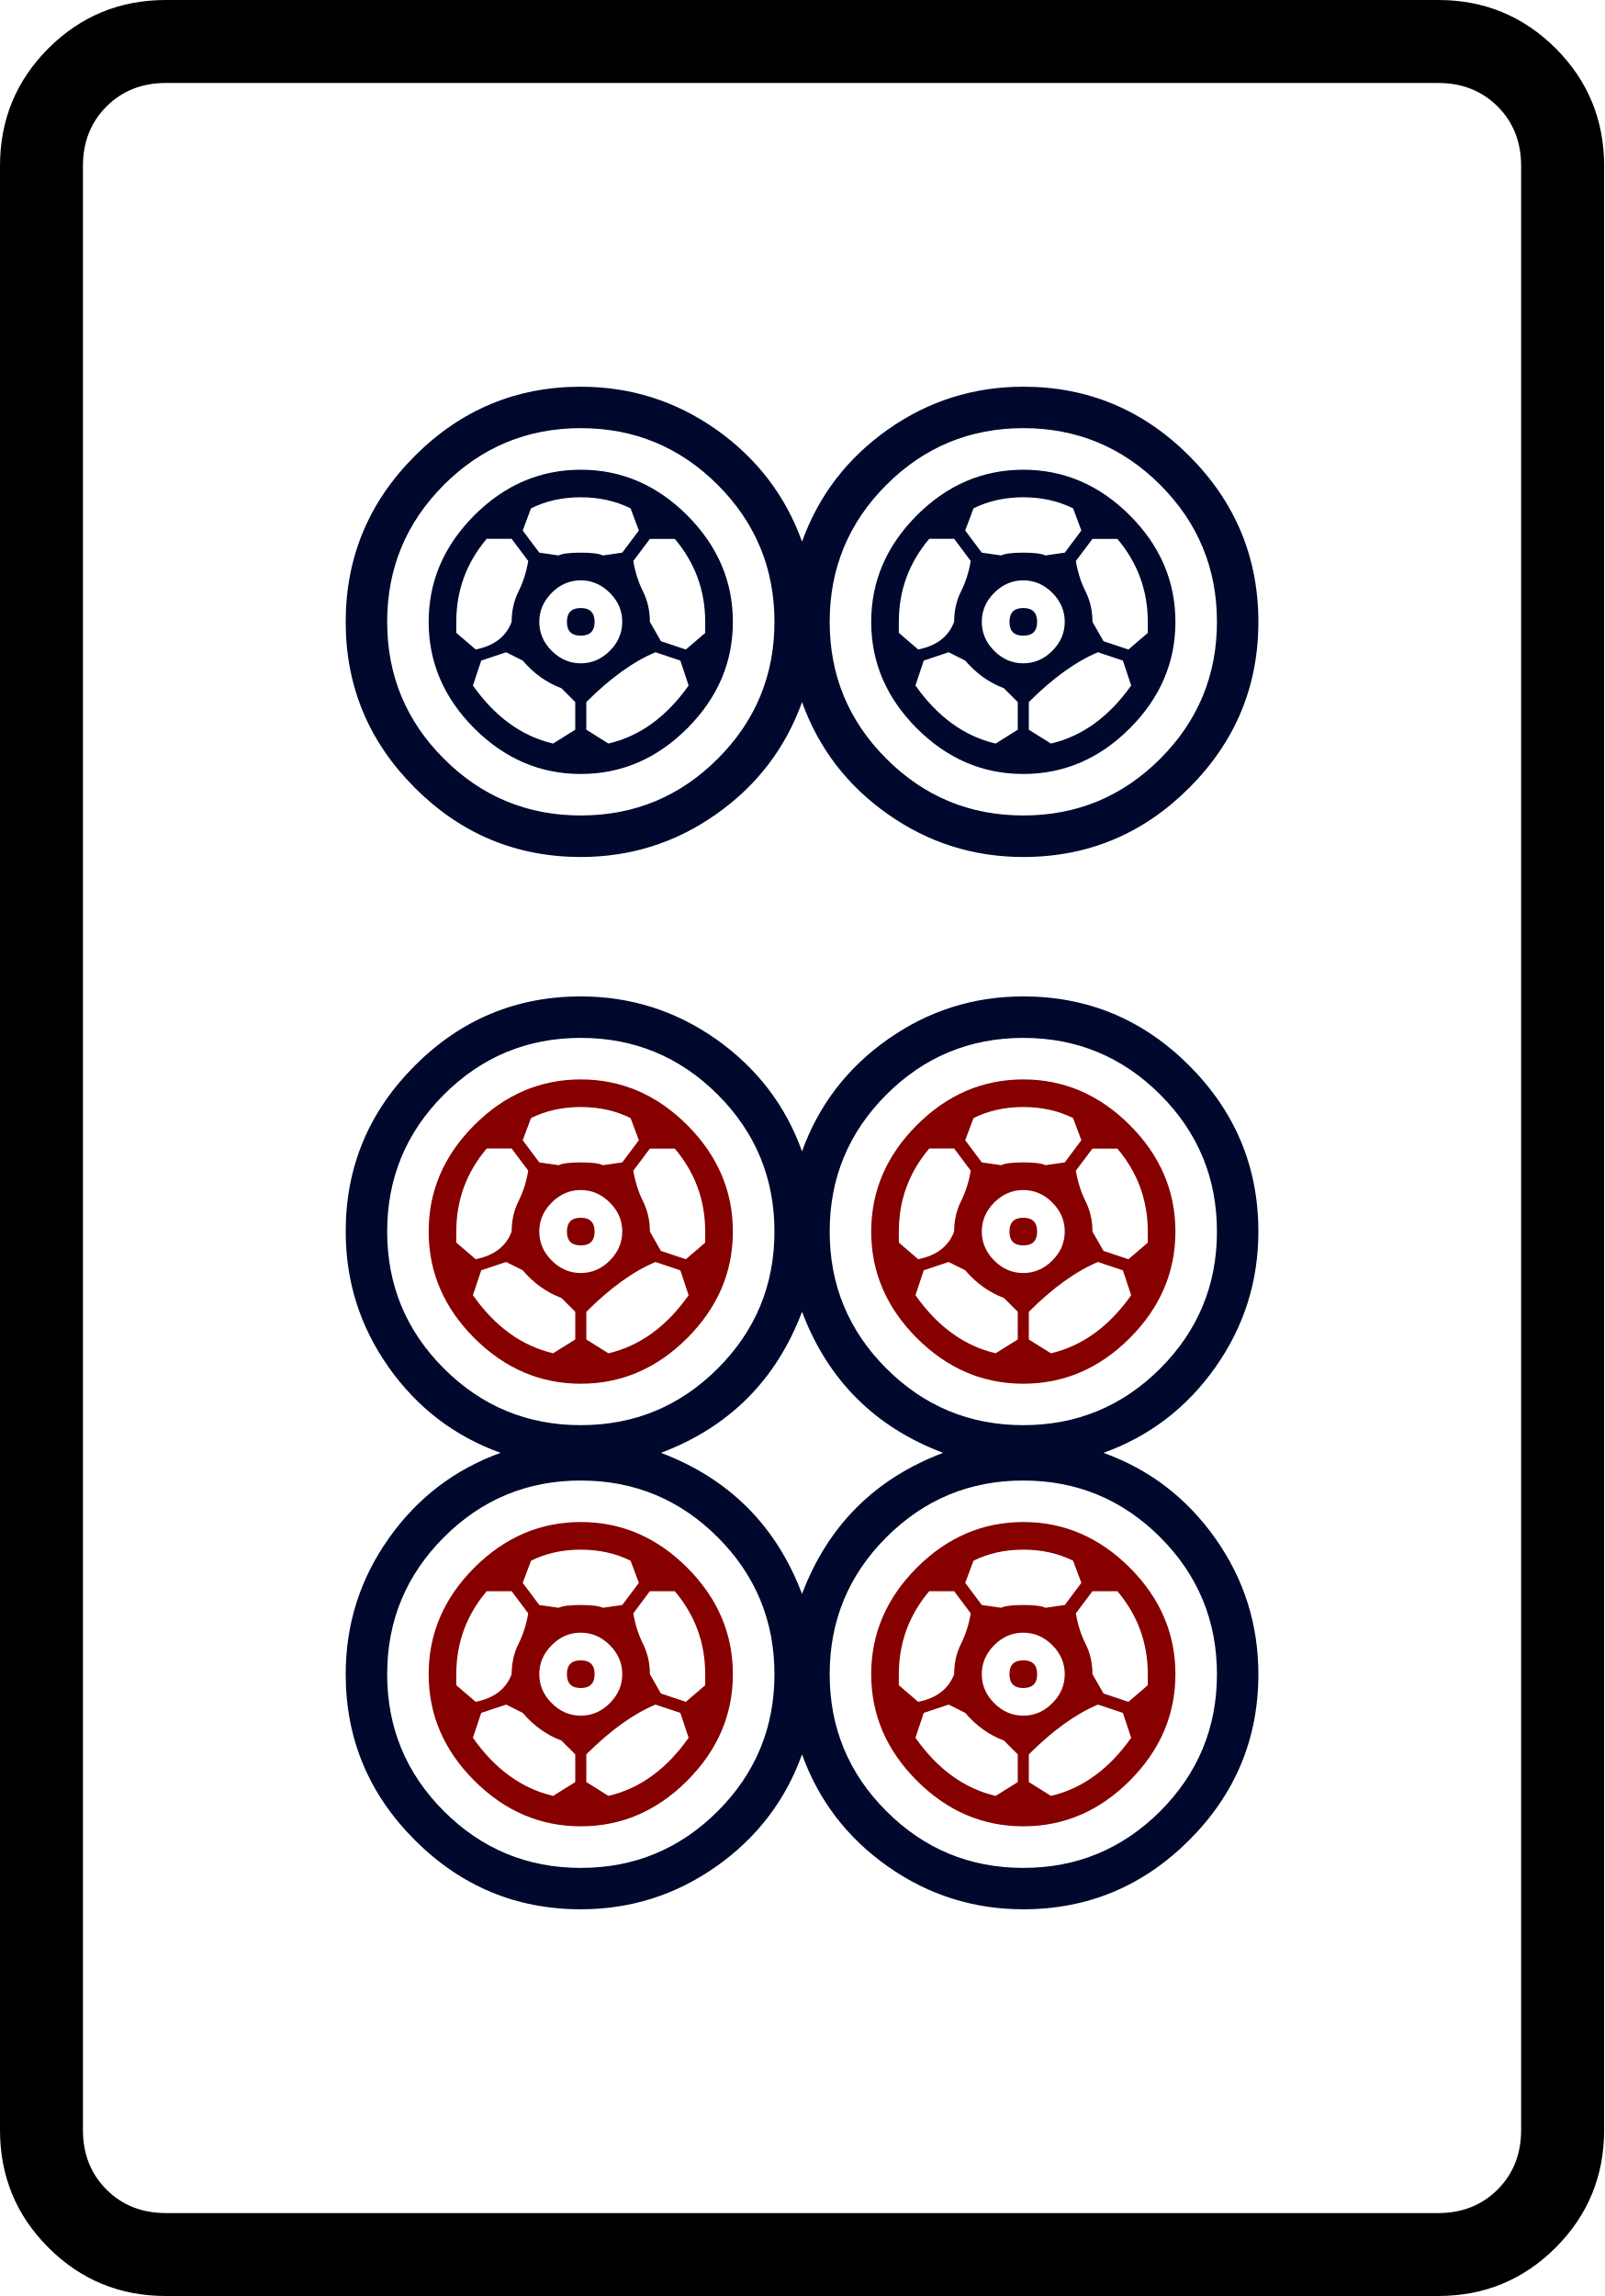
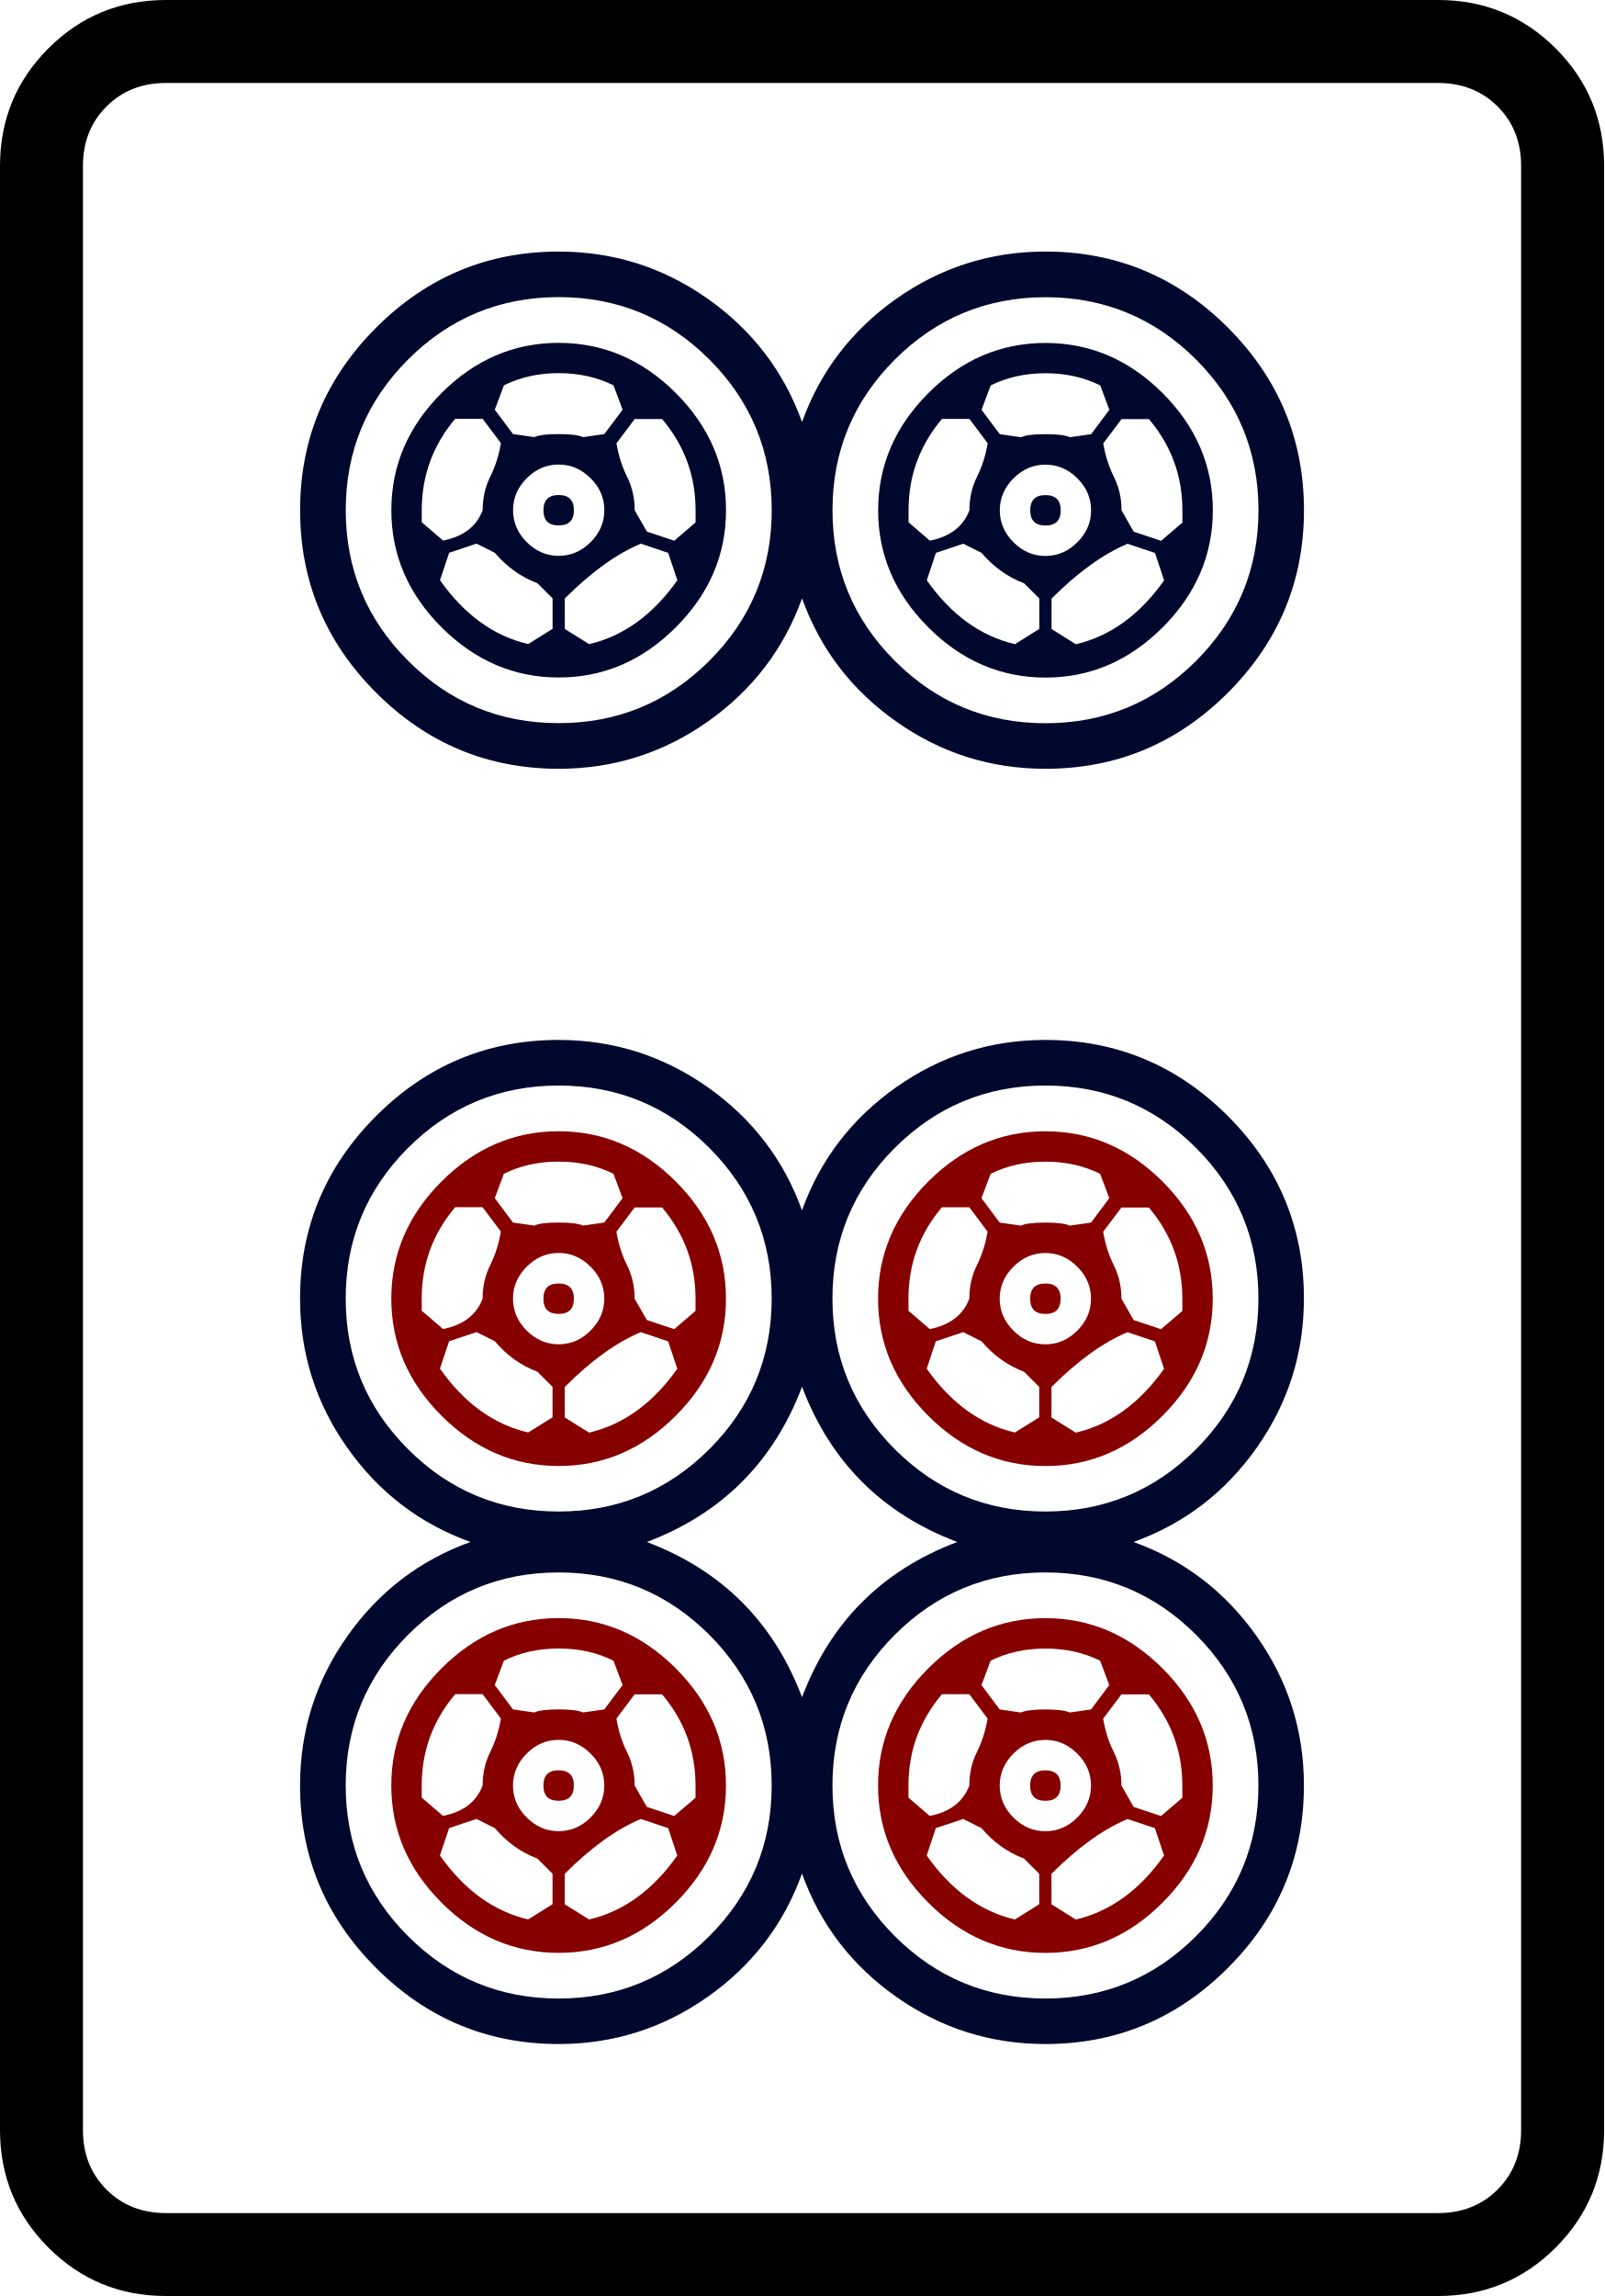
<svg xmlns="http://www.w3.org/2000/svg" version="1.1" id="图层_1" x="0px" y="0px" width="139.764" height="200" viewBox="0 0 139.764 200" enable-background="new 0 0 714 341" xml:space="preserve">
  <defs id="defs619" />
  <g transform="matrix(4.033234,0,0,4.033234,-837.8479,-611.5028)" id="g1702">
    <path id="path150" d="m 242.389,155.2 v 42.419 c 0,0.995 -0.35,1.842 -1.046,2.539 -0.697,0.697 -1.544,1.046 -2.54,1.046 H 211.32 c -0.996,0 -1.842,-0.349 -2.539,-1.046 -0.697,-0.697 -1.045,-1.544 -1.045,-2.539 V 155.2 c 0,-0.995 0.348,-1.842 1.045,-2.539 0.697,-0.697 1.543,-1.045 2.539,-1.045 h 27.483 c 0.996,0 1.842,0.349 2.54,1.045 0.696,0.697 1.046,1.544 1.046,2.539 z m -3.586,-1.792 H 211.32 c -0.518,0 -0.946,0.17 -1.284,0.508 -0.339,0.339 -0.508,0.768 -0.508,1.285 v 42.419 c 0,0.517 0.169,0.946 0.508,1.285 0.338,0.338 0.766,0.508 1.284,0.508 h 27.483 c 0.518,0 0.946,-0.17 1.285,-0.508 0.338,-0.339 0.508,-0.768 0.508,-1.285 V 155.2 c 0,-0.517 -0.169,-0.946 -0.508,-1.285 -0.339,-0.337 -0.767,-0.507 -1.285,-0.507 z" />
-     <path style="fill:#00082d" id="path152" d="m 215.204,178.214 c 0,-1.394 0.498,-2.588 1.494,-3.584 0.995,-0.995 2.19,-1.494 3.584,-1.494 1.076,0 2.051,0.31 2.928,0.927 0.875,0.618 1.494,1.424 1.852,2.419 0.358,-0.995 0.976,-1.802 1.852,-2.419 0.876,-0.617 1.852,-0.927 2.928,-0.927 1.394,0 2.589,0.499 3.584,1.494 0.995,0.996 1.494,2.191 1.494,3.584 0,1.076 -0.309,2.052 -0.926,2.928 -0.618,0.876 -1.424,1.494 -2.42,1.852 0.996,0.358 1.802,0.977 2.42,1.853 0.617,0.876 0.926,1.852 0.926,2.927 0,1.395 -0.499,2.59 -1.494,3.584 -0.996,0.995 -2.19,1.494 -3.584,1.494 -1.076,0 -2.052,-0.309 -2.928,-0.926 -0.876,-0.617 -1.494,-1.423 -1.852,-2.42 -0.358,0.997 -0.977,1.803 -1.852,2.42 -0.876,0.617 -1.852,0.926 -2.928,0.926 -1.395,0 -2.589,-0.499 -3.584,-1.494 -0.996,-0.995 -1.494,-2.189 -1.494,-3.584 0,-1.076 0.308,-2.051 0.926,-2.927 0.617,-0.876 1.424,-1.494 2.42,-1.853 -0.996,-0.358 -1.803,-0.976 -2.42,-1.852 -0.618,-0.875 -0.926,-1.852 -0.926,-2.928 z m 2.121,-2.957 c -0.816,0.816 -1.225,1.803 -1.225,2.957 0,1.156 0.408,2.142 1.225,2.958 0.816,0.816 1.802,1.224 2.958,1.224 1.155,0 2.141,-0.408 2.958,-1.224 0.816,-0.816 1.225,-1.802 1.225,-2.958 0,-1.154 -0.409,-2.141 -1.225,-2.957 -0.817,-0.816 -1.803,-1.225 -2.958,-1.225 -1.157,0 -2.142,0.41 -2.958,1.225 z m 0,9.56 c -0.816,0.817 -1.225,1.803 -1.225,2.958 0,1.155 0.408,2.142 1.225,2.958 0.816,0.816 1.802,1.225 2.958,1.225 1.155,0 2.141,-0.409 2.958,-1.225 0.816,-0.816 1.225,-1.802 1.225,-2.958 0,-1.155 -0.409,-2.141 -1.225,-2.958 -0.817,-0.816 -1.803,-1.225 -2.958,-1.225 -1.157,-0.001 -2.142,0.409 -2.958,1.225 z m 4.69,-1.823 c 1.473,0.558 2.489,1.574 3.047,3.047 0.557,-1.474 1.573,-2.489 3.047,-3.047 -1.474,-0.557 -2.49,-1.573 -3.047,-3.047 -0.558,1.474 -1.574,2.49 -3.047,3.047 z m 4.869,-7.737 c -0.817,0.816 -1.225,1.803 -1.225,2.957 0,1.156 0.408,2.142 1.225,2.958 0.816,0.816 1.802,1.224 2.958,1.224 1.155,0 2.141,-0.408 2.958,-1.224 0.815,-0.816 1.225,-1.802 1.225,-2.958 0,-1.154 -0.409,-2.141 -1.225,-2.957 -0.817,-0.816 -1.803,-1.225 -2.958,-1.225 -1.156,0 -2.142,0.41 -2.958,1.225 z m 0,9.56 c -0.817,0.817 -1.225,1.803 -1.225,2.958 0,1.155 0.408,2.142 1.225,2.958 0.816,0.816 1.802,1.225 2.958,1.225 1.155,0 2.141,-0.409 2.958,-1.225 0.815,-0.816 1.225,-1.802 1.225,-2.958 0,-1.155 -0.409,-2.141 -1.225,-2.958 -0.817,-0.816 -1.803,-1.225 -2.958,-1.225 -1.156,-0.001 -2.142,0.409 -2.958,1.225 z" />
-     <path style="fill:#00082d" id="path154" d="m 216.698,168.631 c -0.996,-0.995 -1.494,-2.19 -1.494,-3.584 0,-1.394 0.498,-2.589 1.494,-3.585 0.995,-0.995 2.19,-1.494 3.584,-1.494 1.076,0 2.051,0.309 2.928,0.926 0.875,0.619 1.494,1.425 1.852,2.42 0.358,-0.995 0.976,-1.801 1.852,-2.42 0.876,-0.617 1.852,-0.926 2.928,-0.926 1.394,0 2.589,0.499 3.584,1.494 0.995,0.996 1.494,2.191 1.494,3.585 0,1.395 -0.499,2.589 -1.494,3.584 -0.996,0.996 -2.19,1.494 -3.584,1.494 -1.076,0 -2.052,-0.308 -2.928,-0.926 -0.876,-0.617 -1.494,-1.423 -1.852,-2.419 -0.358,0.996 -0.977,1.803 -1.852,2.419 -0.876,0.618 -1.852,0.926 -2.928,0.926 -1.394,-0.001 -2.589,-0.498 -3.584,-1.494 z m 0.627,-6.543 c -0.816,0.817 -1.225,1.803 -1.225,2.958 0,1.156 0.408,2.141 1.225,2.957 0.816,0.817 1.802,1.225 2.958,1.225 1.155,0 2.141,-0.408 2.958,-1.225 0.816,-0.816 1.225,-1.801 1.225,-2.957 0,-1.155 -0.409,-2.141 -1.225,-2.958 -0.817,-0.816 -1.803,-1.225 -2.958,-1.225 -1.157,0.001 -2.142,0.409 -2.958,1.225 z m 0.657,5.259 c -0.657,-0.658 -0.986,-1.424 -0.986,-2.3 0,-0.876 0.329,-1.643 0.986,-2.301 0.658,-0.657 1.424,-0.985 2.3,-0.985 0.876,0 1.643,0.328 2.3,0.985 0.657,0.658 0.986,1.425 0.986,2.301 0,0.876 -0.329,1.643 -0.986,2.3 -0.657,0.657 -1.424,0.985 -2.3,0.985 -0.876,0 -1.642,-0.329 -2.3,-0.985 z m 0.03,-1.704 c 0.398,-0.079 0.658,-0.278 0.777,-0.597 0,-0.239 0.049,-0.458 0.149,-0.658 0.099,-0.199 0.169,-0.418 0.209,-0.657 l -0.359,-0.478 h -0.538 c -0.438,0.518 -0.657,1.116 -0.657,1.792 v 0.239 z m 1.852,0.837 c -0.319,-0.12 -0.598,-0.318 -0.836,-0.597 l -0.358,-0.18 -0.538,0.18 -0.18,0.538 c 0.478,0.677 1.055,1.096 1.733,1.254 l 0.478,-0.299 v -0.597 z m 0.896,-2.868 0.418,-0.06 0.359,-0.478 -0.179,-0.479 c -0.319,-0.158 -0.678,-0.239 -1.076,-0.239 -0.398,0 -0.757,0.081 -1.075,0.239 l -0.179,0.479 0.358,0.478 0.418,0.06 c 0.08,-0.039 0.239,-0.06 0.478,-0.06 0.239,0 0.398,0.021 0.478,0.06 z m -1.105,0.807 c -0.179,0.179 -0.269,0.388 -0.269,0.627 0,0.239 0.089,0.448 0.269,0.627 0.18,0.179 0.389,0.269 0.627,0.269 0.239,0 0.448,-0.09 0.627,-0.269 0.179,-0.179 0.269,-0.388 0.269,-0.627 0,-0.239 -0.089,-0.448 -0.269,-0.627 -0.18,-0.179 -0.388,-0.269 -0.627,-0.269 -0.239,0 -0.448,0.09 -0.627,0.269 z m 0.627,0.926 c -0.2,0 -0.299,-0.099 -0.299,-0.298 0,-0.199 0.099,-0.299 0.299,-0.299 0.199,0 0.299,0.1 0.299,0.299 0,0.199 -0.1,0.298 -0.299,0.298 z m 1.614,0.358 c -0.478,0.2 -0.977,0.559 -1.494,1.076 v 0.597 l 0.478,0.299 c 0.677,-0.159 1.254,-0.577 1.732,-1.254 l -0.179,-0.538 z m -0.479,-1.971 c 0.04,0.239 0.109,0.458 0.209,0.657 0.099,0.2 0.149,0.418 0.149,0.658 l 0.239,0.418 0.538,0.179 0.418,-0.358 v -0.239 c 0,-0.677 -0.219,-1.274 -0.657,-1.792 h -0.538 z m 5.467,-1.644 c -0.817,0.817 -1.225,1.803 -1.225,2.958 0,1.156 0.408,2.141 1.225,2.957 0.816,0.817 1.802,1.225 2.958,1.225 1.155,0 2.141,-0.408 2.958,-1.225 0.815,-0.816 1.225,-1.801 1.225,-2.957 0,-1.155 -0.409,-2.141 -1.225,-2.958 -0.817,-0.816 -1.803,-1.225 -2.958,-1.225 -1.156,0.001 -2.142,0.409 -2.958,1.225 z m 0.658,5.259 c -0.657,-0.658 -0.986,-1.424 -0.986,-2.3 0,-0.876 0.329,-1.643 0.986,-2.301 0.657,-0.657 1.424,-0.985 2.3,-0.985 0.875,0 1.643,0.328 2.3,0.985 0.658,0.658 0.986,1.425 0.986,2.301 0,0.876 -0.329,1.643 -0.986,2.3 -0.657,0.657 -1.424,0.985 -2.3,0.985 -0.877,0 -1.643,-0.329 -2.3,-0.985 z m 0.029,-1.704 c 0.397,-0.079 0.657,-0.278 0.777,-0.597 0,-0.239 0.049,-0.458 0.149,-0.658 0.099,-0.199 0.169,-0.418 0.209,-0.657 l -0.358,-0.478 h -0.538 c -0.438,0.518 -0.657,1.116 -0.657,1.792 v 0.239 z m 1.852,0.837 c -0.319,-0.12 -0.597,-0.318 -0.836,-0.597 l -0.358,-0.18 -0.538,0.18 -0.179,0.538 c 0.478,0.677 1.055,1.096 1.732,1.254 l 0.478,-0.299 v -0.597 z m 0.897,-2.868 0.418,-0.06 0.358,-0.478 -0.179,-0.479 c -0.319,-0.158 -0.678,-0.239 -1.075,-0.239 -0.398,0 -0.757,0.081 -1.076,0.239 l -0.179,0.479 0.358,0.478 0.418,0.06 c 0.08,-0.039 0.239,-0.06 0.478,-0.06 0.24,0 0.398,0.021 0.479,0.06 z m -1.106,0.807 c -0.179,0.179 -0.269,0.388 -0.269,0.627 0,0.239 0.09,0.448 0.269,0.627 0.179,0.179 0.388,0.269 0.627,0.269 0.239,0 0.448,-0.09 0.627,-0.269 0.18,-0.179 0.269,-0.388 0.269,-0.627 0,-0.239 -0.089,-0.448 -0.269,-0.627 -0.179,-0.179 -0.388,-0.269 -0.627,-0.269 -0.238,0 -0.447,0.09 -0.627,0.269 z m 0.628,0.926 c -0.2,0 -0.299,-0.099 -0.299,-0.298 0,-0.199 0.099,-0.299 0.299,-0.299 0.199,0 0.299,0.1 0.299,0.299 0,0.199 -0.1,0.298 -0.299,0.298 z m 1.613,0.358 c -0.478,0.2 -0.976,0.559 -1.494,1.076 v 0.597 l 0.478,0.299 c 0.677,-0.159 1.254,-0.577 1.733,-1.254 l -0.179,-0.538 z m -0.478,-1.971 c 0.04,0.239 0.109,0.458 0.209,0.657 0.1,0.2 0.15,0.418 0.15,0.658 l 0.239,0.418 0.538,0.179 0.418,-0.358 v -0.239 c 0,-0.677 -0.219,-1.274 -0.657,-1.792 h -0.538 z" />
-     <path style="fill:#870000" id="path156" d="m 217.982,180.515 c -0.657,-0.657 -0.986,-1.424 -0.986,-2.3 0,-0.875 0.329,-1.643 0.986,-2.3 0.658,-0.657 1.424,-0.986 2.3,-0.986 0.876,0 1.643,0.329 2.3,0.986 0.657,0.657 0.986,1.424 0.986,2.3 0,0.876 -0.329,1.643 -0.986,2.3 -0.657,0.658 -1.424,0.986 -2.3,0.986 -0.876,0 -1.642,-0.329 -2.3,-0.986 z m 0,9.559 c -0.657,-0.657 -0.986,-1.423 -0.986,-2.3 0,-0.876 0.329,-1.643 0.986,-2.3 0.658,-0.657 1.424,-0.986 2.3,-0.986 0.876,0 1.643,0.329 2.3,0.986 0.657,0.657 0.986,1.424 0.986,2.3 0,0.876 -0.329,1.643 -0.986,2.3 -0.657,0.658 -1.424,0.986 -2.3,0.986 -0.876,0 -1.642,-0.328 -2.3,-0.986 z m 0.03,-11.262 c 0.398,-0.08 0.658,-0.278 0.777,-0.598 0,-0.239 0.049,-0.457 0.149,-0.657 0.099,-0.199 0.169,-0.418 0.209,-0.658 l -0.359,-0.478 h -0.538 c -0.438,0.518 -0.657,1.115 -0.657,1.792 v 0.239 z m 0,9.559 c 0.398,-0.079 0.658,-0.278 0.777,-0.597 0,-0.239 0.049,-0.458 0.149,-0.657 0.099,-0.199 0.169,-0.418 0.209,-0.657 l -0.359,-0.478 h -0.538 c -0.438,0.519 -0.657,1.116 -0.657,1.792 v 0.239 z m 1.852,-8.722 c -0.319,-0.119 -0.598,-0.318 -0.836,-0.598 l -0.358,-0.179 -0.538,0.179 -0.18,0.538 c 0.478,0.678 1.055,1.096 1.733,1.254 l 0.478,-0.298 v -0.598 z m 0,9.559 c -0.319,-0.12 -0.598,-0.318 -0.836,-0.598 l -0.358,-0.179 -0.538,0.179 -0.18,0.538 c 0.478,0.678 1.055,1.096 1.733,1.255 l 0.478,-0.299 v -0.598 z m 0.896,-12.427 0.418,-0.06 0.359,-0.479 -0.179,-0.478 c -0.319,-0.159 -0.678,-0.239 -1.076,-0.239 -0.398,0 -0.757,0.08 -1.075,0.239 l -0.179,0.478 0.358,0.479 0.418,0.06 c 0.08,-0.039 0.239,-0.06 0.478,-0.06 0.239,0 0.398,0.021 0.478,0.06 z m 0,9.559 0.418,-0.06 0.359,-0.478 -0.179,-0.478 c -0.319,-0.159 -0.678,-0.239 -1.076,-0.239 -0.398,0 -0.757,0.08 -1.075,0.239 l -0.179,0.478 0.358,0.478 0.418,0.06 c 0.08,-0.039 0.239,-0.06 0.478,-0.06 0.239,0 0.398,0.021 0.478,0.06 z m -1.105,-8.753 c -0.179,0.179 -0.269,0.389 -0.269,0.627 0,0.239 0.089,0.448 0.269,0.627 0.18,0.18 0.389,0.269 0.627,0.269 0.239,0 0.448,-0.089 0.627,-0.269 0.179,-0.179 0.269,-0.388 0.269,-0.627 0,-0.239 -0.089,-0.448 -0.269,-0.627 -0.18,-0.179 -0.388,-0.269 -0.627,-0.269 -0.239,0 -0.448,0.09 -0.627,0.269 z m 0,9.56 c -0.179,0.18 -0.269,0.388 -0.269,0.627 0,0.239 0.089,0.448 0.269,0.627 0.18,0.179 0.389,0.269 0.627,0.269 0.239,0 0.448,-0.089 0.627,-0.269 0.179,-0.18 0.269,-0.388 0.269,-0.627 0,-0.239 -0.089,-0.448 -0.269,-0.627 -0.179,-0.179 -0.388,-0.269 -0.627,-0.269 -0.239,0 -0.448,0.089 -0.627,0.269 z m 0.627,-8.633 c -0.2,0 -0.299,-0.1 -0.299,-0.299 0,-0.199 0.099,-0.298 0.299,-0.298 0.199,0 0.299,0.1 0.299,0.298 0,0.199 -0.1,0.299 -0.299,0.299 z m 0,9.559 c -0.2,0 -0.299,-0.099 -0.299,-0.299 0,-0.199 0.099,-0.299 0.299,-0.299 0.199,0 0.299,0.1 0.299,0.299 0,0.2 -0.1,0.299 -0.299,0.299 z m 1.614,-9.201 c -0.478,0.2 -0.977,0.559 -1.494,1.076 v 0.598 l 0.478,0.298 c 0.677,-0.159 1.254,-0.577 1.732,-1.254 l -0.179,-0.538 z m 0,9.559 c -0.478,0.2 -0.977,0.558 -1.494,1.075 v 0.598 l 0.478,0.299 c 0.677,-0.159 1.254,-0.577 1.732,-1.255 l -0.179,-0.538 z m -0.479,-11.531 c 0.04,0.239 0.109,0.458 0.209,0.658 0.099,0.2 0.149,0.418 0.149,0.657 l 0.239,0.418 0.538,0.179 0.418,-0.358 v -0.239 c 0,-0.677 -0.219,-1.274 -0.657,-1.792 h -0.538 z m 0,9.56 c 0.04,0.239 0.109,0.458 0.209,0.657 0.099,0.2 0.149,0.418 0.149,0.657 l 0.239,0.418 0.538,0.179 0.418,-0.358 v -0.239 c 0,-0.677 -0.219,-1.274 -0.657,-1.792 h -0.538 z m 6.125,-5.945 c -0.657,-0.657 -0.986,-1.424 -0.986,-2.3 0,-0.875 0.329,-1.643 0.986,-2.3 0.657,-0.657 1.424,-0.986 2.3,-0.986 0.875,0 1.643,0.329 2.3,0.986 0.658,0.657 0.986,1.424 0.986,2.3 0,0.876 -0.329,1.643 -0.986,2.3 -0.657,0.658 -1.424,0.986 -2.3,0.986 -0.877,0 -1.643,-0.329 -2.3,-0.986 z m 0,9.559 c -0.657,-0.657 -0.986,-1.423 -0.986,-2.3 0,-0.876 0.329,-1.643 0.986,-2.3 0.657,-0.657 1.424,-0.986 2.3,-0.986 0.875,0 1.643,0.329 2.3,0.986 0.658,0.657 0.986,1.424 0.986,2.3 0,0.876 -0.329,1.643 -0.986,2.3 -0.657,0.658 -1.424,0.986 -2.3,0.986 -0.877,0 -1.643,-0.328 -2.3,-0.986 z m 0.029,-11.262 c 0.397,-0.08 0.657,-0.278 0.777,-0.598 0,-0.239 0.049,-0.457 0.149,-0.657 0.099,-0.199 0.169,-0.418 0.209,-0.658 l -0.358,-0.478 h -0.538 c -0.438,0.518 -0.657,1.115 -0.657,1.792 v 0.239 z m 0,9.559 c 0.397,-0.079 0.657,-0.278 0.777,-0.597 0,-0.239 0.049,-0.458 0.149,-0.657 0.099,-0.199 0.169,-0.418 0.209,-0.657 l -0.358,-0.478 h -0.538 c -0.438,0.519 -0.657,1.116 -0.657,1.792 v 0.239 z m 1.852,-8.722 c -0.319,-0.119 -0.597,-0.318 -0.836,-0.598 l -0.358,-0.179 -0.538,0.179 -0.179,0.538 c 0.478,0.678 1.055,1.096 1.732,1.254 l 0.478,-0.298 v -0.598 z m 0,9.559 c -0.319,-0.12 -0.597,-0.318 -0.836,-0.598 l -0.358,-0.179 -0.538,0.179 -0.179,0.538 c 0.478,0.678 1.055,1.096 1.732,1.255 l 0.478,-0.299 v -0.598 z m 0.897,-12.427 0.418,-0.06 0.358,-0.479 -0.179,-0.478 c -0.319,-0.159 -0.678,-0.239 -1.075,-0.239 -0.398,0 -0.757,0.08 -1.076,0.239 l -0.179,0.478 0.358,0.479 0.418,0.06 c 0.08,-0.039 0.239,-0.06 0.478,-0.06 0.24,0 0.398,0.021 0.479,0.06 z m 0,9.559 0.418,-0.06 0.358,-0.478 -0.179,-0.478 c -0.319,-0.159 -0.678,-0.239 -1.075,-0.239 -0.398,0 -0.757,0.08 -1.076,0.239 l -0.179,0.478 0.358,0.478 0.418,0.06 c 0.08,-0.039 0.239,-0.06 0.478,-0.06 0.24,0 0.398,0.021 0.479,0.06 z m -1.106,-8.753 c -0.179,0.179 -0.269,0.389 -0.269,0.627 0,0.239 0.09,0.448 0.269,0.627 0.179,0.18 0.388,0.269 0.627,0.269 0.239,0 0.448,-0.089 0.627,-0.269 0.18,-0.179 0.269,-0.388 0.269,-0.627 0,-0.239 -0.089,-0.448 -0.269,-0.627 -0.179,-0.179 -0.388,-0.269 -0.627,-0.269 -0.238,0 -0.447,0.09 -0.627,0.269 z m 0,9.56 c -0.179,0.18 -0.269,0.388 -0.269,0.627 0,0.239 0.09,0.448 0.269,0.627 0.179,0.179 0.388,0.269 0.627,0.269 0.239,0 0.448,-0.089 0.627,-0.269 0.18,-0.18 0.269,-0.388 0.269,-0.627 0,-0.239 -0.089,-0.448 -0.269,-0.627 -0.179,-0.179 -0.388,-0.269 -0.627,-0.269 -0.238,0 -0.447,0.089 -0.627,0.269 z m 0.628,-8.633 c -0.2,0 -0.299,-0.1 -0.299,-0.299 0,-0.199 0.099,-0.298 0.299,-0.298 0.199,0 0.299,0.1 0.299,0.298 0,0.199 -0.1,0.299 -0.299,0.299 z m 0,9.559 c -0.2,0 -0.299,-0.099 -0.299,-0.299 0,-0.199 0.099,-0.299 0.299,-0.299 0.199,0 0.299,0.1 0.299,0.299 0,0.2 -0.1,0.299 -0.299,0.299 z m 1.613,-9.201 c -0.478,0.2 -0.976,0.559 -1.494,1.076 v 0.598 l 0.478,0.298 c 0.677,-0.159 1.254,-0.577 1.733,-1.254 l -0.179,-0.538 z m 0,9.559 c -0.478,0.2 -0.976,0.558 -1.494,1.075 v 0.598 l 0.478,0.299 c 0.677,-0.159 1.254,-0.577 1.733,-1.255 l -0.179,-0.538 z m -0.478,-11.531 c 0.04,0.239 0.109,0.458 0.209,0.658 0.1,0.2 0.15,0.418 0.15,0.657 l 0.239,0.418 0.538,0.179 0.418,-0.358 v -0.239 c 0,-0.677 -0.219,-1.274 -0.657,-1.792 h -0.538 z m 0,9.56 c 0.04,0.239 0.109,0.458 0.209,0.657 0.1,0.2 0.15,0.418 0.15,0.657 l 0.239,0.418 0.538,0.179 0.418,-0.358 v -0.239 c 0,-0.677 -0.219,-1.274 -0.657,-1.792 h -0.538 z" />
+     <path style="fill:#00082d;stroke-width:1.1" id="path152" d="m 214.218,179.661 c 0,-1.533 0.548,-2.847 1.643,-3.942 1.095,-1.095 2.409,-1.643 3.942,-1.643 1.184,0 2.256,0.341 3.221,1.02 0.963,0.68 1.643,1.566 2.037,2.661 0.394,-1.095 1.074,-1.982 2.037,-2.661 0.964,-0.679 2.037,-1.02 3.221,-1.02 1.533,0 2.848,0.549 3.942,1.643 1.095,1.096 1.643,2.41 1.643,3.942 0,1.184 -0.34,2.257 -1.019,3.221 -0.68,0.964 -1.566,1.643 -2.662,2.037 1.096,0.394 1.982,1.075 2.662,2.038 0.679,0.964 1.019,2.037 1.019,3.22 0,1.534 -0.549,2.849 -1.643,3.942 -1.096,1.095 -2.409,1.643 -3.942,1.643 -1.184,0 -2.257,-0.34 -3.221,-1.019 -0.964,-0.679 -1.643,-1.565 -2.037,-2.662 -0.394,1.097 -1.075,1.983 -2.037,2.662 -0.964,0.679 -2.037,1.019 -3.221,1.019 -1.534,0 -2.848,-0.549 -3.942,-1.643 -1.096,-1.095 -1.643,-2.408 -1.643,-3.942 0,-1.184 0.339,-2.256 1.019,-3.22 0.679,-0.964 1.566,-1.643 2.662,-2.038 -1.096,-0.394 -1.983,-1.074 -2.662,-2.037 -0.68,-0.963 -1.019,-2.037 -1.019,-3.221 z m 2.333,-3.253 c -0.898,0.898 -1.347,1.983 -1.347,3.253 0,1.272 0.449,2.356 1.347,3.254 0.898,0.898 1.982,1.346 3.254,1.346 1.27,0 2.355,-0.449 3.254,-1.346 0.898,-0.898 1.347,-1.982 1.347,-3.254 0,-1.269 -0.45,-2.355 -1.347,-3.253 -0.899,-0.898 -1.983,-1.347 -3.254,-1.347 -1.273,0 -2.356,0.451 -3.254,1.347 z m 0,10.516 c -0.898,0.899 -1.347,1.983 -1.347,3.254 0,1.27 0.449,2.356 1.347,3.254 0.898,0.898 1.982,1.347 3.254,1.347 1.27,0 2.355,-0.45 3.254,-1.347 0.898,-0.898 1.347,-1.982 1.347,-3.254 0,-1.27 -0.45,-2.355 -1.347,-3.254 -0.899,-0.898 -1.983,-1.347 -3.254,-1.347 -1.273,-0.001 -2.356,0.45 -3.254,1.347 z m 5.159,-2.005 c 1.62,0.614 2.738,1.731 3.352,3.352 0.613,-1.621 1.73,-2.738 3.352,-3.352 -1.621,-0.613 -2.739,-1.73 -3.352,-3.352 -0.614,1.621 -1.731,2.739 -3.352,3.352 z m 5.356,-8.511 c -0.899,0.898 -1.347,1.983 -1.347,3.253 0,1.272 0.449,2.356 1.347,3.254 0.898,0.898 1.982,1.346 3.254,1.346 1.27,0 2.355,-0.449 3.254,-1.346 0.896,-0.898 1.347,-1.982 1.347,-3.254 0,-1.269 -0.45,-2.355 -1.347,-3.253 -0.899,-0.898 -1.983,-1.347 -3.254,-1.347 -1.272,0 -2.356,0.451 -3.254,1.347 z m 0,10.516 c -0.899,0.899 -1.347,1.983 -1.347,3.254 0,1.27 0.449,2.356 1.347,3.254 0.898,0.898 1.982,1.347 3.254,1.347 1.27,0 2.355,-0.45 3.254,-1.347 0.896,-0.898 1.347,-1.982 1.347,-3.254 0,-1.27 -0.45,-2.355 -1.347,-3.254 -0.899,-0.898 -1.983,-1.347 -3.254,-1.347 -1.272,-0.001 -2.356,0.45 -3.254,1.347 z" />
+     <path style="fill:#00082d;stroke-width:1.1" id="path154" d="m 215.862,166.577 c -1.096,-1.095 -1.643,-2.409 -1.643,-3.942 0,-1.533 0.548,-2.848 1.643,-3.943 1.095,-1.095 2.409,-1.643 3.942,-1.643 1.184,0 2.256,0.34 3.221,1.019 0.963,0.681 1.643,1.567 2.037,2.662 0.394,-1.095 1.074,-1.981 2.037,-2.662 0.964,-0.679 2.037,-1.019 3.221,-1.019 1.533,0 2.848,0.549 3.942,1.643 1.095,1.096 1.643,2.41 1.643,3.943 0,1.534 -0.549,2.848 -1.643,3.942 -1.096,1.096 -2.409,1.643 -3.942,1.643 -1.184,0 -2.257,-0.339 -3.221,-1.019 -0.964,-0.679 -1.643,-1.565 -2.037,-2.661 -0.394,1.096 -1.075,1.983 -2.037,2.661 -0.964,0.68 -2.037,1.019 -3.221,1.019 -1.533,-0.001 -2.848,-0.548 -3.942,-1.643 z m 0.69,-7.197 c -0.898,0.899 -1.347,1.983 -1.347,3.254 0,1.272 0.449,2.355 1.347,3.253 0.898,0.899 1.982,1.347 3.254,1.347 1.27,0 2.355,-0.449 3.254,-1.347 0.898,-0.898 1.347,-1.981 1.347,-3.253 0,-1.27 -0.45,-2.355 -1.347,-3.254 -0.899,-0.898 -1.983,-1.347 -3.254,-1.347 -1.273,0.001 -2.356,0.45 -3.254,1.347 z m 0.723,5.785 c -0.723,-0.724 -1.085,-1.566 -1.085,-2.53 0,-0.964 0.362,-1.807 1.085,-2.531 0.724,-0.723 1.566,-1.083 2.53,-1.083 0.964,0 1.807,0.361 2.53,1.083 0.723,0.724 1.085,1.567 1.085,2.531 0,0.964 -0.362,1.807 -1.085,2.53 -0.723,0.723 -1.566,1.083 -2.53,1.083 -0.964,0 -1.806,-0.362 -2.53,-1.083 z m 0.033,-1.874 c 0.438,-0.087 0.724,-0.306 0.855,-0.657 0,-0.263 0.054,-0.504 0.164,-0.724 0.109,-0.219 0.186,-0.46 0.23,-0.723 l -0.395,-0.526 h -0.592 c -0.482,0.57 -0.723,1.228 -0.723,1.971 v 0.263 z m 2.037,0.921 c -0.351,-0.132 -0.658,-0.35 -0.92,-0.657 l -0.394,-0.198 -0.592,0.198 -0.198,0.592 c 0.526,0.745 1.161,1.206 1.906,1.379 l 0.526,-0.329 v -0.657 z m 0.986,-3.155 0.46,-0.066 0.395,-0.526 -0.197,-0.527 c -0.351,-0.174 -0.746,-0.263 -1.184,-0.263 -0.438,0 -0.833,0.089 -1.183,0.263 l -0.197,0.527 0.394,0.526 0.46,0.066 c 0.088,-0.043 0.263,-0.066 0.526,-0.066 0.263,0 0.438,0.023 0.526,0.066 z m -1.216,0.888 c -0.197,0.197 -0.296,0.427 -0.296,0.69 0,0.263 0.098,0.493 0.296,0.69 0.198,0.197 0.428,0.296 0.69,0.296 0.263,0 0.493,-0.099 0.69,-0.296 0.197,-0.197 0.296,-0.427 0.296,-0.69 0,-0.263 -0.098,-0.493 -0.296,-0.69 -0.198,-0.197 -0.427,-0.296 -0.69,-0.296 -0.263,0 -0.493,0.099 -0.69,0.296 z m 0.69,1.019 c -0.22,0 -0.329,-0.109 -0.329,-0.328 0,-0.219 0.109,-0.329 0.329,-0.329 0.219,0 0.329,0.11 0.329,0.329 0,0.219 -0.11,0.328 -0.329,0.328 z m 1.775,0.394 c -0.526,0.22 -1.075,0.615 -1.643,1.184 v 0.657 l 0.526,0.329 c 0.745,-0.175 1.379,-0.635 1.905,-1.379 l -0.197,-0.592 z m -0.527,-2.168 c 0.044,0.263 0.12,0.504 0.23,0.723 0.109,0.22 0.164,0.46 0.164,0.724 l 0.263,0.46 0.592,0.197 0.46,-0.394 v -0.263 c 0,-0.745 -0.241,-1.401 -0.723,-1.971 h -0.592 z m 6.014,-1.808 c -0.899,0.899 -1.347,1.983 -1.347,3.254 0,1.272 0.449,2.355 1.347,3.253 0.898,0.899 1.982,1.347 3.254,1.347 1.27,0 2.355,-0.449 3.254,-1.347 0.896,-0.898 1.347,-1.981 1.347,-3.253 0,-1.27 -0.45,-2.355 -1.347,-3.254 -0.899,-0.898 -1.983,-1.347 -3.254,-1.347 -1.272,0.001 -2.356,0.45 -3.254,1.347 z m 0.724,5.785 c -0.723,-0.724 -1.085,-1.566 -1.085,-2.53 0,-0.964 0.362,-1.807 1.085,-2.531 0.723,-0.723 1.566,-1.083 2.53,-1.083 0.963,0 1.807,0.361 2.53,1.083 0.724,0.724 1.085,1.567 1.085,2.531 0,0.964 -0.362,1.807 -1.085,2.53 -0.723,0.723 -1.566,1.083 -2.53,1.083 -0.965,0 -1.807,-0.362 -2.53,-1.083 z m 0.032,-1.874 c 0.437,-0.087 0.723,-0.306 0.855,-0.657 0,-0.263 0.054,-0.504 0.164,-0.724 0.109,-0.219 0.186,-0.46 0.23,-0.723 l -0.394,-0.526 h -0.592 c -0.482,0.57 -0.723,1.228 -0.723,1.971 v 0.263 z m 2.037,0.921 c -0.351,-0.132 -0.657,-0.35 -0.92,-0.657 l -0.394,-0.198 -0.592,0.198 -0.197,0.592 c 0.526,0.745 1.161,1.206 1.905,1.379 l 0.526,-0.329 v -0.657 z m 0.987,-3.155 0.46,-0.066 0.394,-0.526 -0.197,-0.527 c -0.351,-0.174 -0.746,-0.263 -1.183,-0.263 -0.438,0 -0.833,0.089 -1.184,0.263 l -0.197,0.527 0.394,0.526 0.46,0.066 c 0.088,-0.043 0.263,-0.066 0.526,-0.066 0.264,0 0.438,0.023 0.527,0.066 z m -1.217,0.888 c -0.197,0.197 -0.296,0.427 -0.296,0.69 0,0.263 0.099,0.493 0.296,0.69 0.197,0.197 0.427,0.296 0.69,0.296 0.263,0 0.493,-0.099 0.69,-0.296 0.198,-0.197 0.296,-0.427 0.296,-0.69 0,-0.263 -0.098,-0.493 -0.296,-0.69 -0.197,-0.197 -0.427,-0.296 -0.69,-0.296 -0.262,0 -0.492,0.099 -0.69,0.296 z m 0.691,1.019 c -0.22,0 -0.329,-0.109 -0.329,-0.328 0,-0.219 0.109,-0.329 0.329,-0.329 0.219,0 0.329,0.11 0.329,0.329 0,0.219 -0.11,0.328 -0.329,0.328 z m 1.774,0.394 c -0.526,0.22 -1.074,0.615 -1.643,1.184 v 0.657 l 0.526,0.329 c 0.745,-0.175 1.379,-0.635 1.906,-1.379 l -0.197,-0.592 z m -0.526,-2.168 c 0.044,0.263 0.12,0.504 0.23,0.723 0.11,0.22 0.165,0.46 0.165,0.724 l 0.263,0.46 0.592,0.197 0.46,-0.394 v -0.263 c 0,-0.745 -0.241,-1.401 -0.723,-1.971 h -0.592 z" />
+     <path style="fill:#870000;stroke-width:1.1" id="path156" d="m 217.274,182.193 c -0.723,-0.723 -1.085,-1.566 -1.085,-2.53 0,-0.963 0.362,-1.807 1.085,-2.53 0.724,-0.723 1.566,-1.085 2.53,-1.085 0.964,0 1.807,0.362 2.53,1.085 0.723,0.723 1.085,1.566 1.085,2.53 0,0.964 -0.362,1.807 -1.085,2.53 -0.723,0.724 -1.566,1.085 -2.53,1.085 -0.964,0 -1.806,-0.362 -2.53,-1.085 z m 0,10.515 c -0.723,-0.723 -1.085,-1.565 -1.085,-2.53 0,-0.964 0.362,-1.807 1.085,-2.53 0.724,-0.723 1.566,-1.085 2.53,-1.085 0.964,0 1.807,0.362 2.53,1.085 0.723,0.723 1.085,1.566 1.085,2.53 0,0.964 -0.362,1.807 -1.085,2.53 -0.723,0.724 -1.566,1.085 -2.53,1.085 -0.964,0 -1.806,-0.361 -2.53,-1.085 z m 0.033,-12.388 c 0.438,-0.088 0.724,-0.306 0.855,-0.658 0,-0.263 0.054,-0.503 0.164,-0.723 0.109,-0.219 0.186,-0.46 0.23,-0.724 l -0.395,-0.526 h -0.592 c -0.482,0.57 -0.723,1.226 -0.723,1.971 v 0.263 z m 0,10.515 c 0.438,-0.087 0.724,-0.306 0.855,-0.657 0,-0.263 0.054,-0.504 0.164,-0.723 0.109,-0.219 0.186,-0.46 0.23,-0.723 l -0.395,-0.526 h -0.592 c -0.482,0.571 -0.723,1.228 -0.723,1.971 v 0.263 z m 2.037,-9.594 c -0.351,-0.131 -0.658,-0.35 -0.92,-0.658 l -0.394,-0.197 -0.592,0.197 -0.198,0.592 c 0.526,0.746 1.161,1.206 1.906,1.379 l 0.526,-0.328 v -0.658 z m 0,10.515 c -0.351,-0.132 -0.658,-0.35 -0.92,-0.658 l -0.394,-0.197 -0.592,0.197 -0.198,0.592 c 0.526,0.746 1.161,1.206 1.906,1.381 l 0.526,-0.329 v -0.658 z m 0.986,-13.67 0.46,-0.066 0.395,-0.527 -0.197,-0.526 c -0.351,-0.175 -0.746,-0.263 -1.184,-0.263 -0.438,0 -0.833,0.088 -1.183,0.263 l -0.197,0.526 0.394,0.527 0.46,0.066 c 0.088,-0.043 0.263,-0.066 0.526,-0.066 0.263,0 0.438,0.023 0.526,0.066 z m 0,10.515 0.46,-0.066 0.395,-0.526 -0.197,-0.526 c -0.351,-0.175 -0.746,-0.263 -1.184,-0.263 -0.438,0 -0.833,0.088 -1.183,0.263 l -0.197,0.526 0.394,0.526 0.46,0.066 c 0.088,-0.043 0.263,-0.066 0.526,-0.066 0.263,0 0.438,0.023 0.526,0.066 z m -1.216,-9.628 c -0.197,0.197 -0.296,0.428 -0.296,0.69 0,0.263 0.098,0.493 0.296,0.69 0.198,0.198 0.428,0.296 0.69,0.296 0.263,0 0.493,-0.098 0.69,-0.296 0.197,-0.197 0.296,-0.427 0.296,-0.69 0,-0.263 -0.098,-0.493 -0.296,-0.69 -0.198,-0.197 -0.427,-0.296 -0.69,-0.296 -0.263,0 -0.493,0.099 -0.69,0.296 z m 0,10.516 c -0.197,0.198 -0.296,0.427 -0.296,0.69 0,0.263 0.098,0.493 0.296,0.69 0.198,0.197 0.428,0.296 0.69,0.296 0.263,0 0.493,-0.098 0.69,-0.296 0.197,-0.198 0.296,-0.427 0.296,-0.69 0,-0.263 -0.098,-0.493 -0.296,-0.69 -0.197,-0.197 -0.427,-0.296 -0.69,-0.296 -0.263,0 -0.493,0.098 -0.69,0.296 z m 0.69,-9.496 c -0.22,0 -0.329,-0.11 -0.329,-0.329 0,-0.219 0.109,-0.328 0.329,-0.328 0.219,0 0.329,0.11 0.329,0.328 0,0.219 -0.11,0.329 -0.329,0.329 z m 0,10.515 c -0.22,0 -0.329,-0.109 -0.329,-0.329 0,-0.219 0.109,-0.329 0.329,-0.329 0.219,0 0.329,0.11 0.329,0.329 0,0.22 -0.11,0.329 -0.329,0.329 z m 1.775,-10.121 c -0.526,0.22 -1.075,0.615 -1.643,1.184 v 0.658 l 0.526,0.328 c 0.745,-0.175 1.379,-0.635 1.905,-1.379 l -0.197,-0.592 z m 0,10.515 c -0.526,0.22 -1.075,0.614 -1.643,1.183 v 0.658 l 0.526,0.329 c 0.745,-0.175 1.379,-0.635 1.905,-1.381 l -0.197,-0.592 z m -0.527,-12.684 c 0.044,0.263 0.12,0.504 0.23,0.724 0.109,0.22 0.164,0.46 0.164,0.723 l 0.263,0.46 0.592,0.197 0.46,-0.394 v -0.263 c 0,-0.745 -0.241,-1.401 -0.723,-1.971 h -0.592 z m 0,10.516 c 0.044,0.263 0.12,0.504 0.23,0.723 0.109,0.22 0.164,0.46 0.164,0.723 l 0.263,0.46 0.592,0.197 0.46,-0.394 v -0.263 c 0,-0.745 -0.241,-1.401 -0.723,-1.971 h -0.592 z m 6.737,-6.54 c -0.723,-0.723 -1.085,-1.566 -1.085,-2.53 0,-0.963 0.362,-1.807 1.085,-2.53 0.723,-0.723 1.566,-1.085 2.53,-1.085 0.963,0 1.807,0.362 2.53,1.085 0.724,0.723 1.085,1.566 1.085,2.53 0,0.964 -0.362,1.807 -1.085,2.53 -0.723,0.724 -1.566,1.085 -2.53,1.085 -0.965,0 -1.807,-0.362 -2.53,-1.085 z m 0,10.515 c -0.723,-0.723 -1.085,-1.565 -1.085,-2.53 0,-0.964 0.362,-1.807 1.085,-2.53 0.723,-0.723 1.566,-1.085 2.53,-1.085 0.963,0 1.807,0.362 2.53,1.085 0.724,0.723 1.085,1.566 1.085,2.53 0,0.964 -0.362,1.807 -1.085,2.53 -0.723,0.724 -1.566,1.085 -2.53,1.085 -0.965,0 -1.807,-0.361 -2.53,-1.085 z m 0.032,-12.388 c 0.437,-0.088 0.723,-0.306 0.855,-0.658 0,-0.263 0.054,-0.503 0.164,-0.723 0.109,-0.219 0.186,-0.46 0.23,-0.724 l -0.394,-0.526 h -0.592 c -0.482,0.57 -0.723,1.226 -0.723,1.971 v 0.263 z m 0,10.515 c 0.437,-0.087 0.723,-0.306 0.855,-0.657 0,-0.263 0.054,-0.504 0.164,-0.723 0.109,-0.219 0.186,-0.46 0.23,-0.723 l -0.394,-0.526 h -0.592 c -0.482,0.571 -0.723,1.228 -0.723,1.971 v 0.263 z m 2.037,-9.594 c -0.351,-0.131 -0.657,-0.35 -0.92,-0.658 l -0.394,-0.197 -0.592,0.197 -0.197,0.592 c 0.526,0.746 1.161,1.206 1.905,1.379 l 0.526,-0.328 v -0.658 z m 0,10.515 c -0.351,-0.132 -0.657,-0.35 -0.92,-0.658 l -0.394,-0.197 -0.592,0.197 -0.197,0.592 c 0.526,0.746 1.161,1.206 1.905,1.381 l 0.526,-0.329 v -0.658 z m 0.987,-13.67 0.46,-0.066 0.394,-0.527 -0.197,-0.526 c -0.351,-0.175 -0.746,-0.263 -1.183,-0.263 -0.438,0 -0.833,0.088 -1.184,0.263 l -0.197,0.526 0.394,0.527 0.46,0.066 c 0.088,-0.043 0.263,-0.066 0.526,-0.066 0.264,0 0.438,0.023 0.527,0.066 z m 0,10.515 0.46,-0.066 0.394,-0.526 -0.197,-0.526 c -0.351,-0.175 -0.746,-0.263 -1.183,-0.263 -0.438,0 -0.833,0.088 -1.184,0.263 l -0.197,0.526 0.394,0.526 0.46,0.066 c 0.088,-0.043 0.263,-0.066 0.526,-0.066 0.264,0 0.438,0.023 0.527,0.066 z m -1.217,-9.628 c -0.197,0.197 -0.296,0.428 -0.296,0.69 0,0.263 0.099,0.493 0.296,0.69 0.197,0.198 0.427,0.296 0.69,0.296 0.263,0 0.493,-0.098 0.69,-0.296 0.198,-0.197 0.296,-0.427 0.296,-0.69 0,-0.263 -0.098,-0.493 -0.296,-0.69 -0.197,-0.197 -0.427,-0.296 -0.69,-0.296 -0.262,0 -0.492,0.099 -0.69,0.296 z m 0,10.516 c -0.197,0.198 -0.296,0.427 -0.296,0.69 0,0.263 0.099,0.493 0.296,0.69 0.197,0.197 0.427,0.296 0.69,0.296 0.263,0 0.493,-0.098 0.69,-0.296 0.198,-0.198 0.296,-0.427 0.296,-0.69 0,-0.263 -0.098,-0.493 -0.296,-0.69 -0.197,-0.197 -0.427,-0.296 -0.69,-0.296 -0.262,0 -0.492,0.098 -0.69,0.296 z m 0.691,-9.496 c -0.22,0 -0.329,-0.11 -0.329,-0.329 0,-0.219 0.109,-0.328 0.329,-0.328 0.219,0 0.329,0.11 0.329,0.328 0,0.219 -0.11,0.329 -0.329,0.329 z m 0,10.515 c -0.22,0 -0.329,-0.109 -0.329,-0.329 0,-0.219 0.109,-0.329 0.329,-0.329 0.219,0 0.329,0.11 0.329,0.329 0,0.22 -0.11,0.329 -0.329,0.329 z m 1.774,-10.121 c -0.526,0.22 -1.074,0.615 -1.643,1.184 v 0.658 l 0.526,0.328 c 0.745,-0.175 1.379,-0.635 1.906,-1.379 l -0.197,-0.592 z m 0,10.515 c -0.526,0.22 -1.074,0.614 -1.643,1.183 v 0.658 l 0.526,0.329 c 0.745,-0.175 1.379,-0.635 1.906,-1.381 l -0.197,-0.592 z m -0.526,-12.684 c 0.044,0.263 0.12,0.504 0.23,0.724 0.11,0.22 0.165,0.46 0.165,0.723 l 0.263,0.46 0.592,0.197 0.46,-0.394 v -0.263 c 0,-0.745 -0.241,-1.401 -0.723,-1.971 h -0.592 z m 0,10.516 c 0.044,0.263 0.12,0.504 0.23,0.723 0.11,0.22 0.165,0.46 0.165,0.723 l 0.263,0.46 0.592,0.197 0.46,-0.394 v -0.263 c 0,-0.745 -0.241,-1.401 -0.723,-1.971 h -0.592 z" />
  </g>
</svg>
